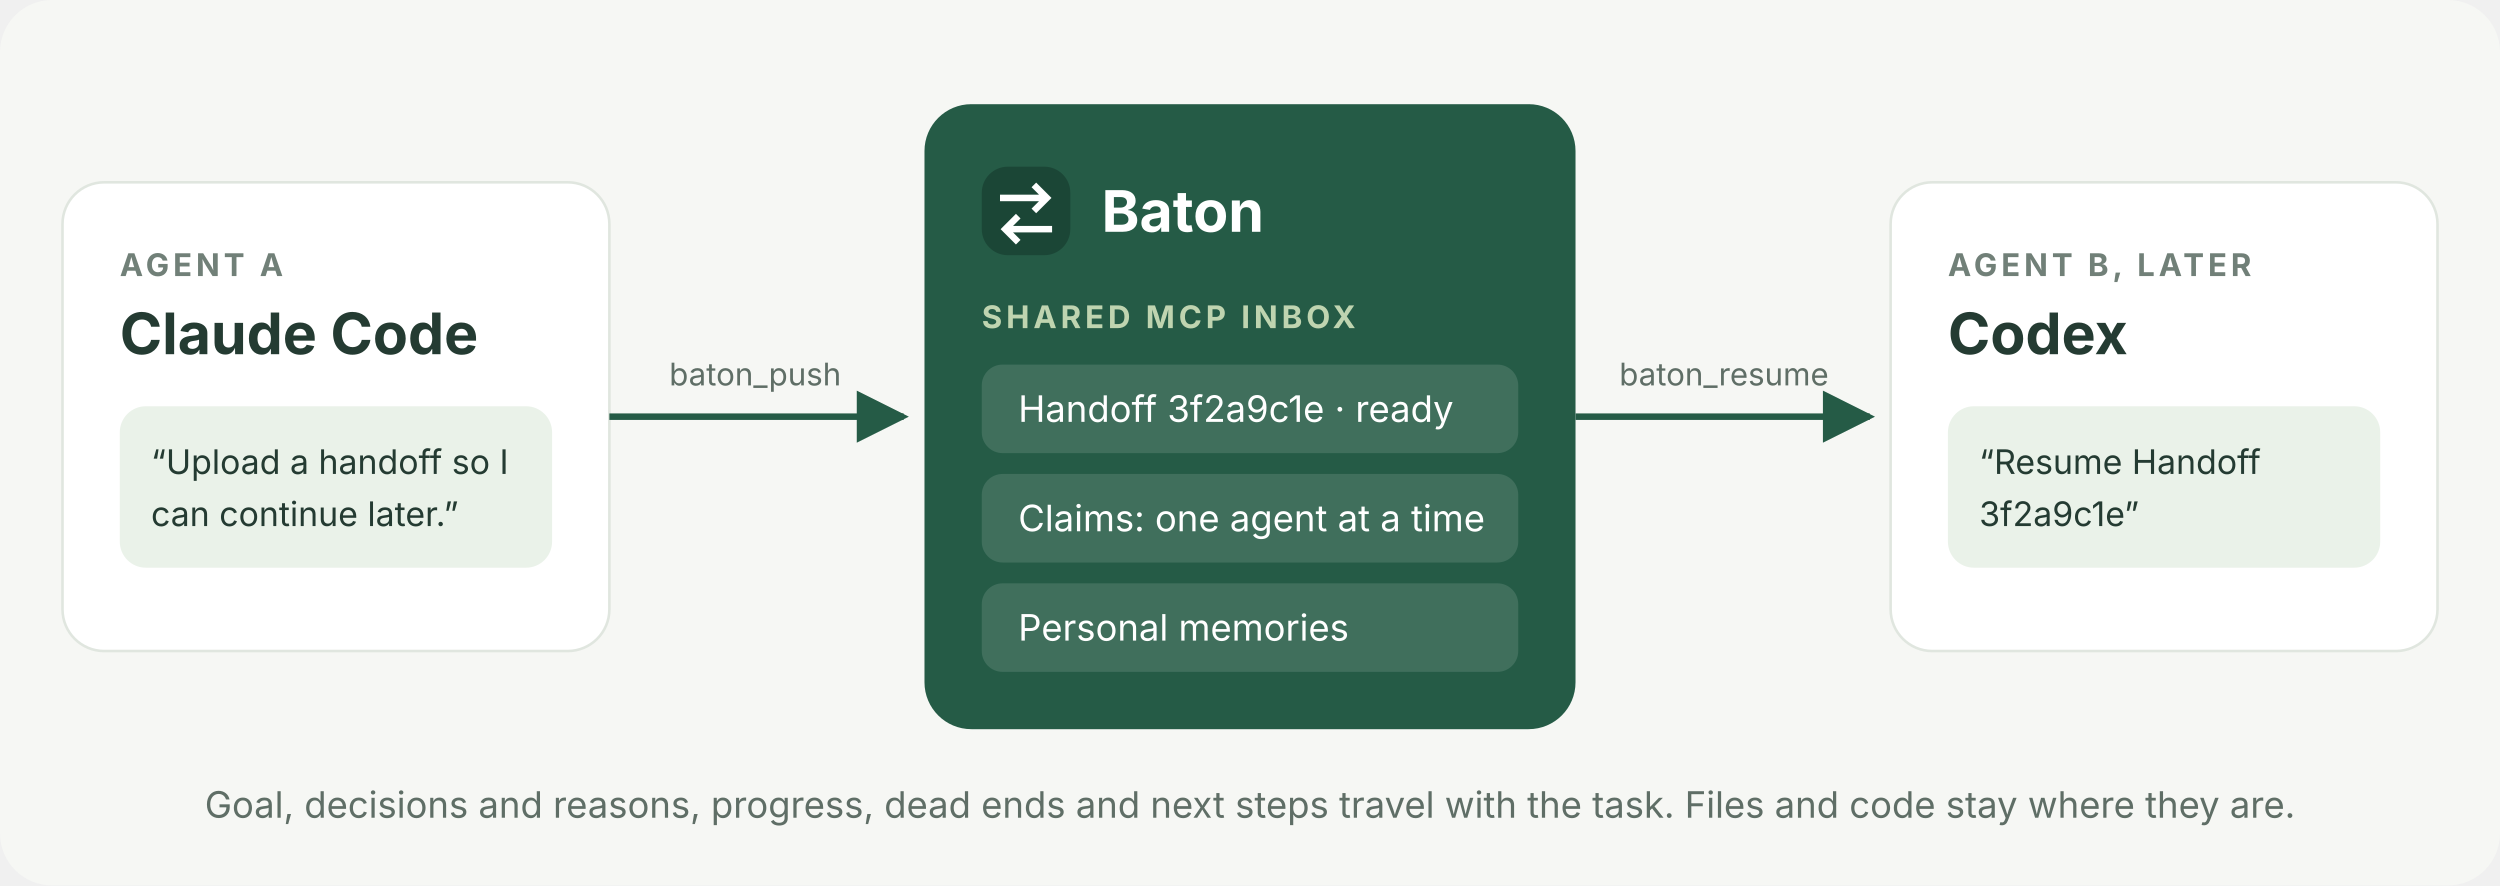
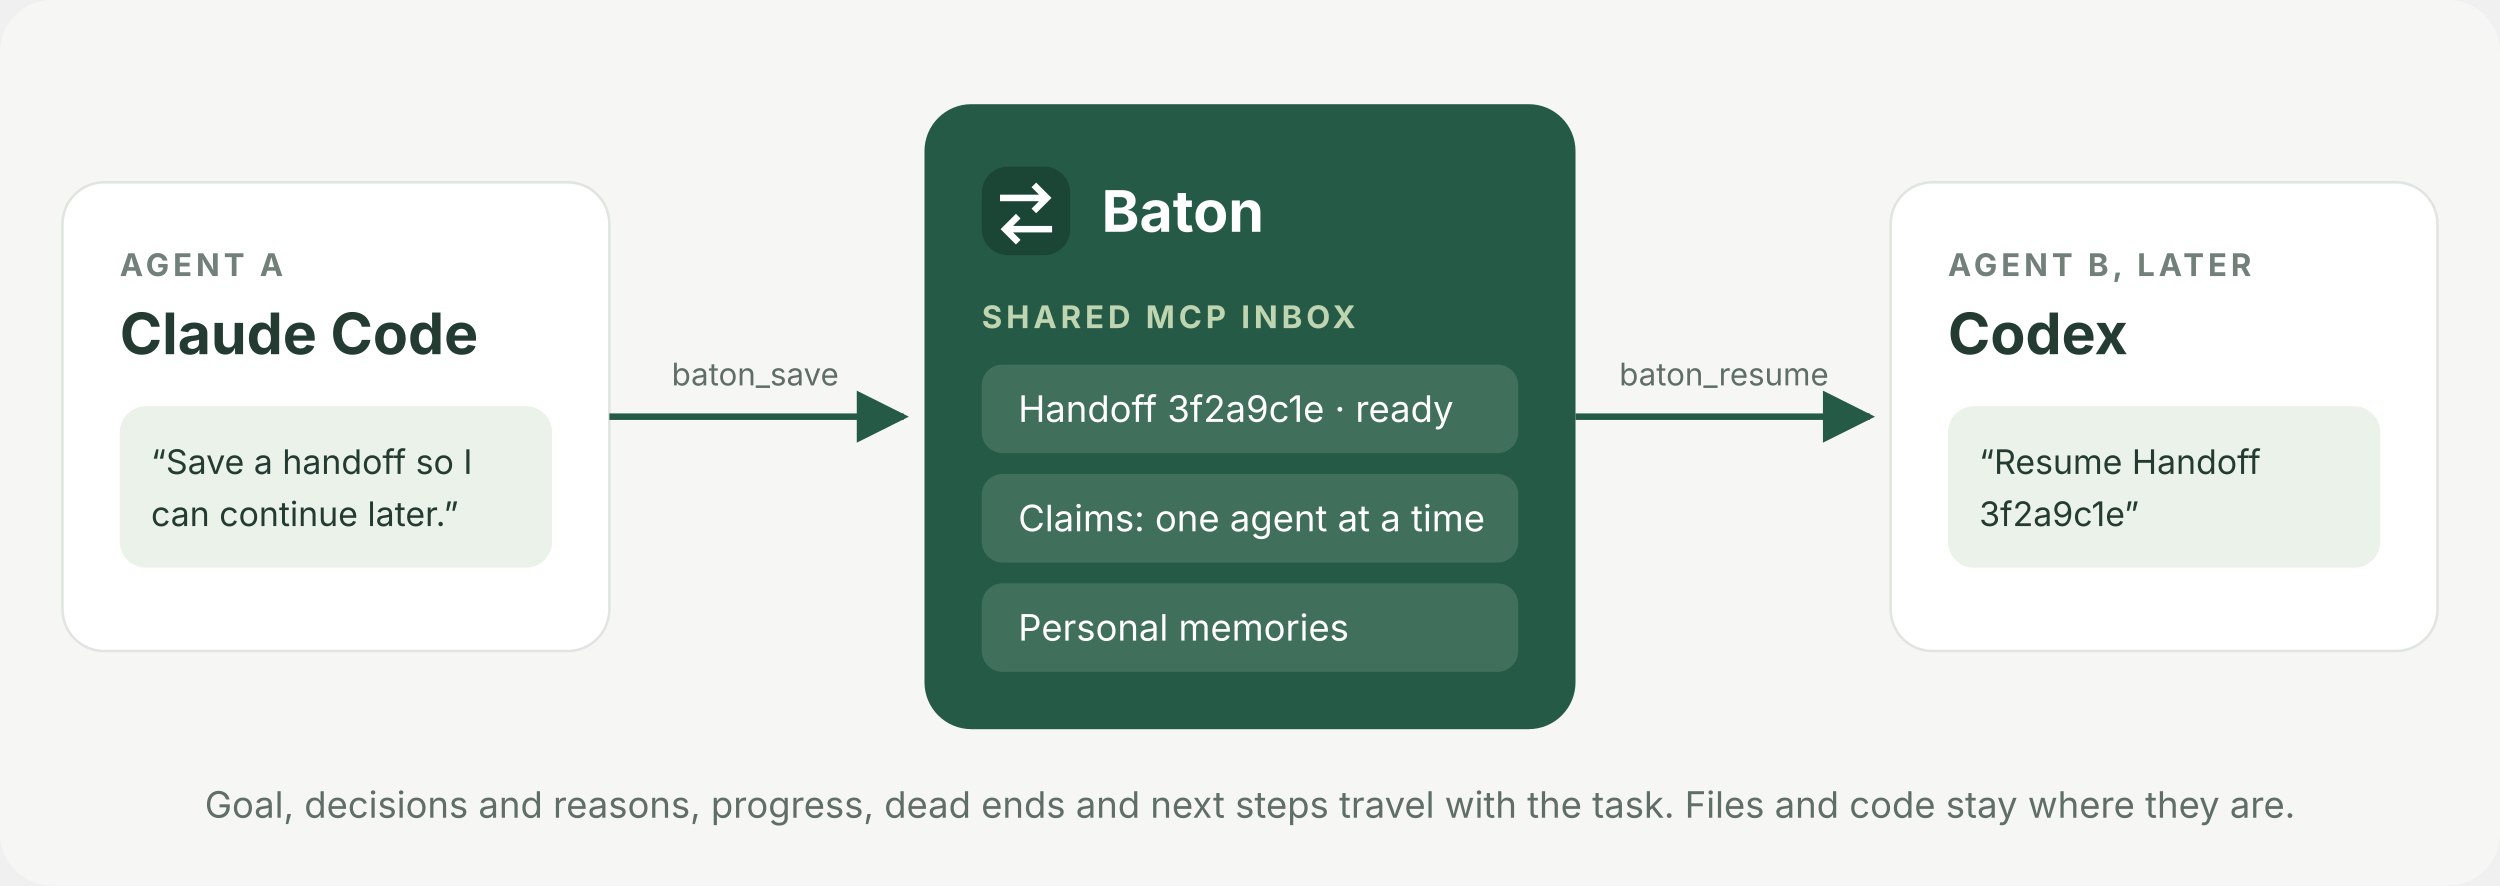
<svg xmlns="http://www.w3.org/2000/svg" viewBox="0 0 960 340" width="960" height="340" font-family="Inter, -apple-system, BlinkMacSystemFont, 'Segoe UI', Helvetica, Arial, sans-serif" role="img" aria-labelledby="title desc">
  <defs>
    <marker id="arrow" viewBox="0 0 10 10" refX="9" refY="5" markerWidth="8" markerHeight="8" orient="auto-start-reverse">
      <path d="M0 0 10 5 0 10z" fill="#255b46" />
    </marker>
  </defs>
  <rect width="960" height="340" rx="20" fill="#f6f7f4" />
  <rect x="24" y="70" width="210" height="180" rx="16" fill="#fff" stroke="#e0e6df" />
  <text x="46" y="106" font-size="12" font-weight="700" letter-spacing="1.5" fill="#718078">AGENT A</text>
  <text x="46" y="136" font-size="22" font-weight="700" fill="#243b32">Claude Code</text>
  <rect x="46" y="156" width="166" height="62" rx="10" fill="#eaf2e9" />
-   <text x="58" y="182" font-size="13" fill="#243b32">“Upload a handoff so I</text>
+   <text x="58" y="182" font-size="13" fill="#243b32">“Save a handoff so I</text>
  <text x="58" y="202" font-size="13" fill="#243b32">can continue later.”</text>
  <rect x="355" y="40" width="250" height="240" rx="18" fill="#255b46" />
  <rect x="377" y="64" width="34" height="34" rx="10" fill="#1b4636" />
  <path d="M384 76h18m-5-5 5 5-5 5M404 88h-18m5-5-5 5 5 5" fill="none" stroke="#fff" stroke-width="2.5" />
  <text x="423" y="89" font-size="22" font-weight="700" fill="#fff">Baton</text>
  <text x="377" y="126" font-size="12" font-weight="700" letter-spacing="1.5" fill="#bfd4b0">SHARED MCP INBOX</text>
  <g font-size="14" fill="#fff">
    <rect x="377" y="140" width="206" height="34" rx="8" fill="#ffffff1f" />
    <text x="391" y="162">Handoff 3f2a9c1e · ready</text>
    <rect x="377" y="182" width="206" height="34" rx="8" fill="#ffffff1f" />
    <text x="391" y="204">Claims: one agent at a time</text>
    <rect x="377" y="224" width="206" height="34" rx="8" fill="#ffffff1f" />
    <text x="391" y="246">Personal memories</text>
  </g>
  <rect x="726" y="70" width="210" height="180" rx="16" fill="#fff" stroke="#e0e6df" />
  <text x="748" y="106" font-size="12" font-weight="700" letter-spacing="1.5" fill="#718078">AGENT B, LATER</text>
  <text x="748" y="136" font-size="22" font-weight="700" fill="#243b32">Codex</text>
  <rect x="748" y="156" width="166" height="62" rx="10" fill="#eaf2e9" />
  <text x="760" y="182" font-size="13" fill="#243b32">“Resume Handoff</text>
  <text x="760" y="202" font-size="13" fill="#243b32">3f2a9c1e”</text>
  <path d="M234 160H347" stroke="#255b46" stroke-width="2.5" fill="none" marker-end="url(#arrow)" />
-   <text x="290" y="148" font-size="12" text-anchor="middle" fill="#5f6e66">baton_push</text>
+   <text x="290" y="148" font-size="12" text-anchor="middle" fill="#5f6e66">baton_save</text>
  <path d="M605 160H718" stroke="#255b46" stroke-width="2.5" fill="none" marker-end="url(#arrow)" />
  <text x="662" y="148" font-size="12" text-anchor="middle" fill="#5f6e66">baton_resume</text>
  <text x="480" y="314" font-size="14" text-anchor="middle" fill="#5f6e66">Goal, decisions and reasons, progress, dead ends and next steps travel with the task. Files and code stay where they are.</text>
</svg>
